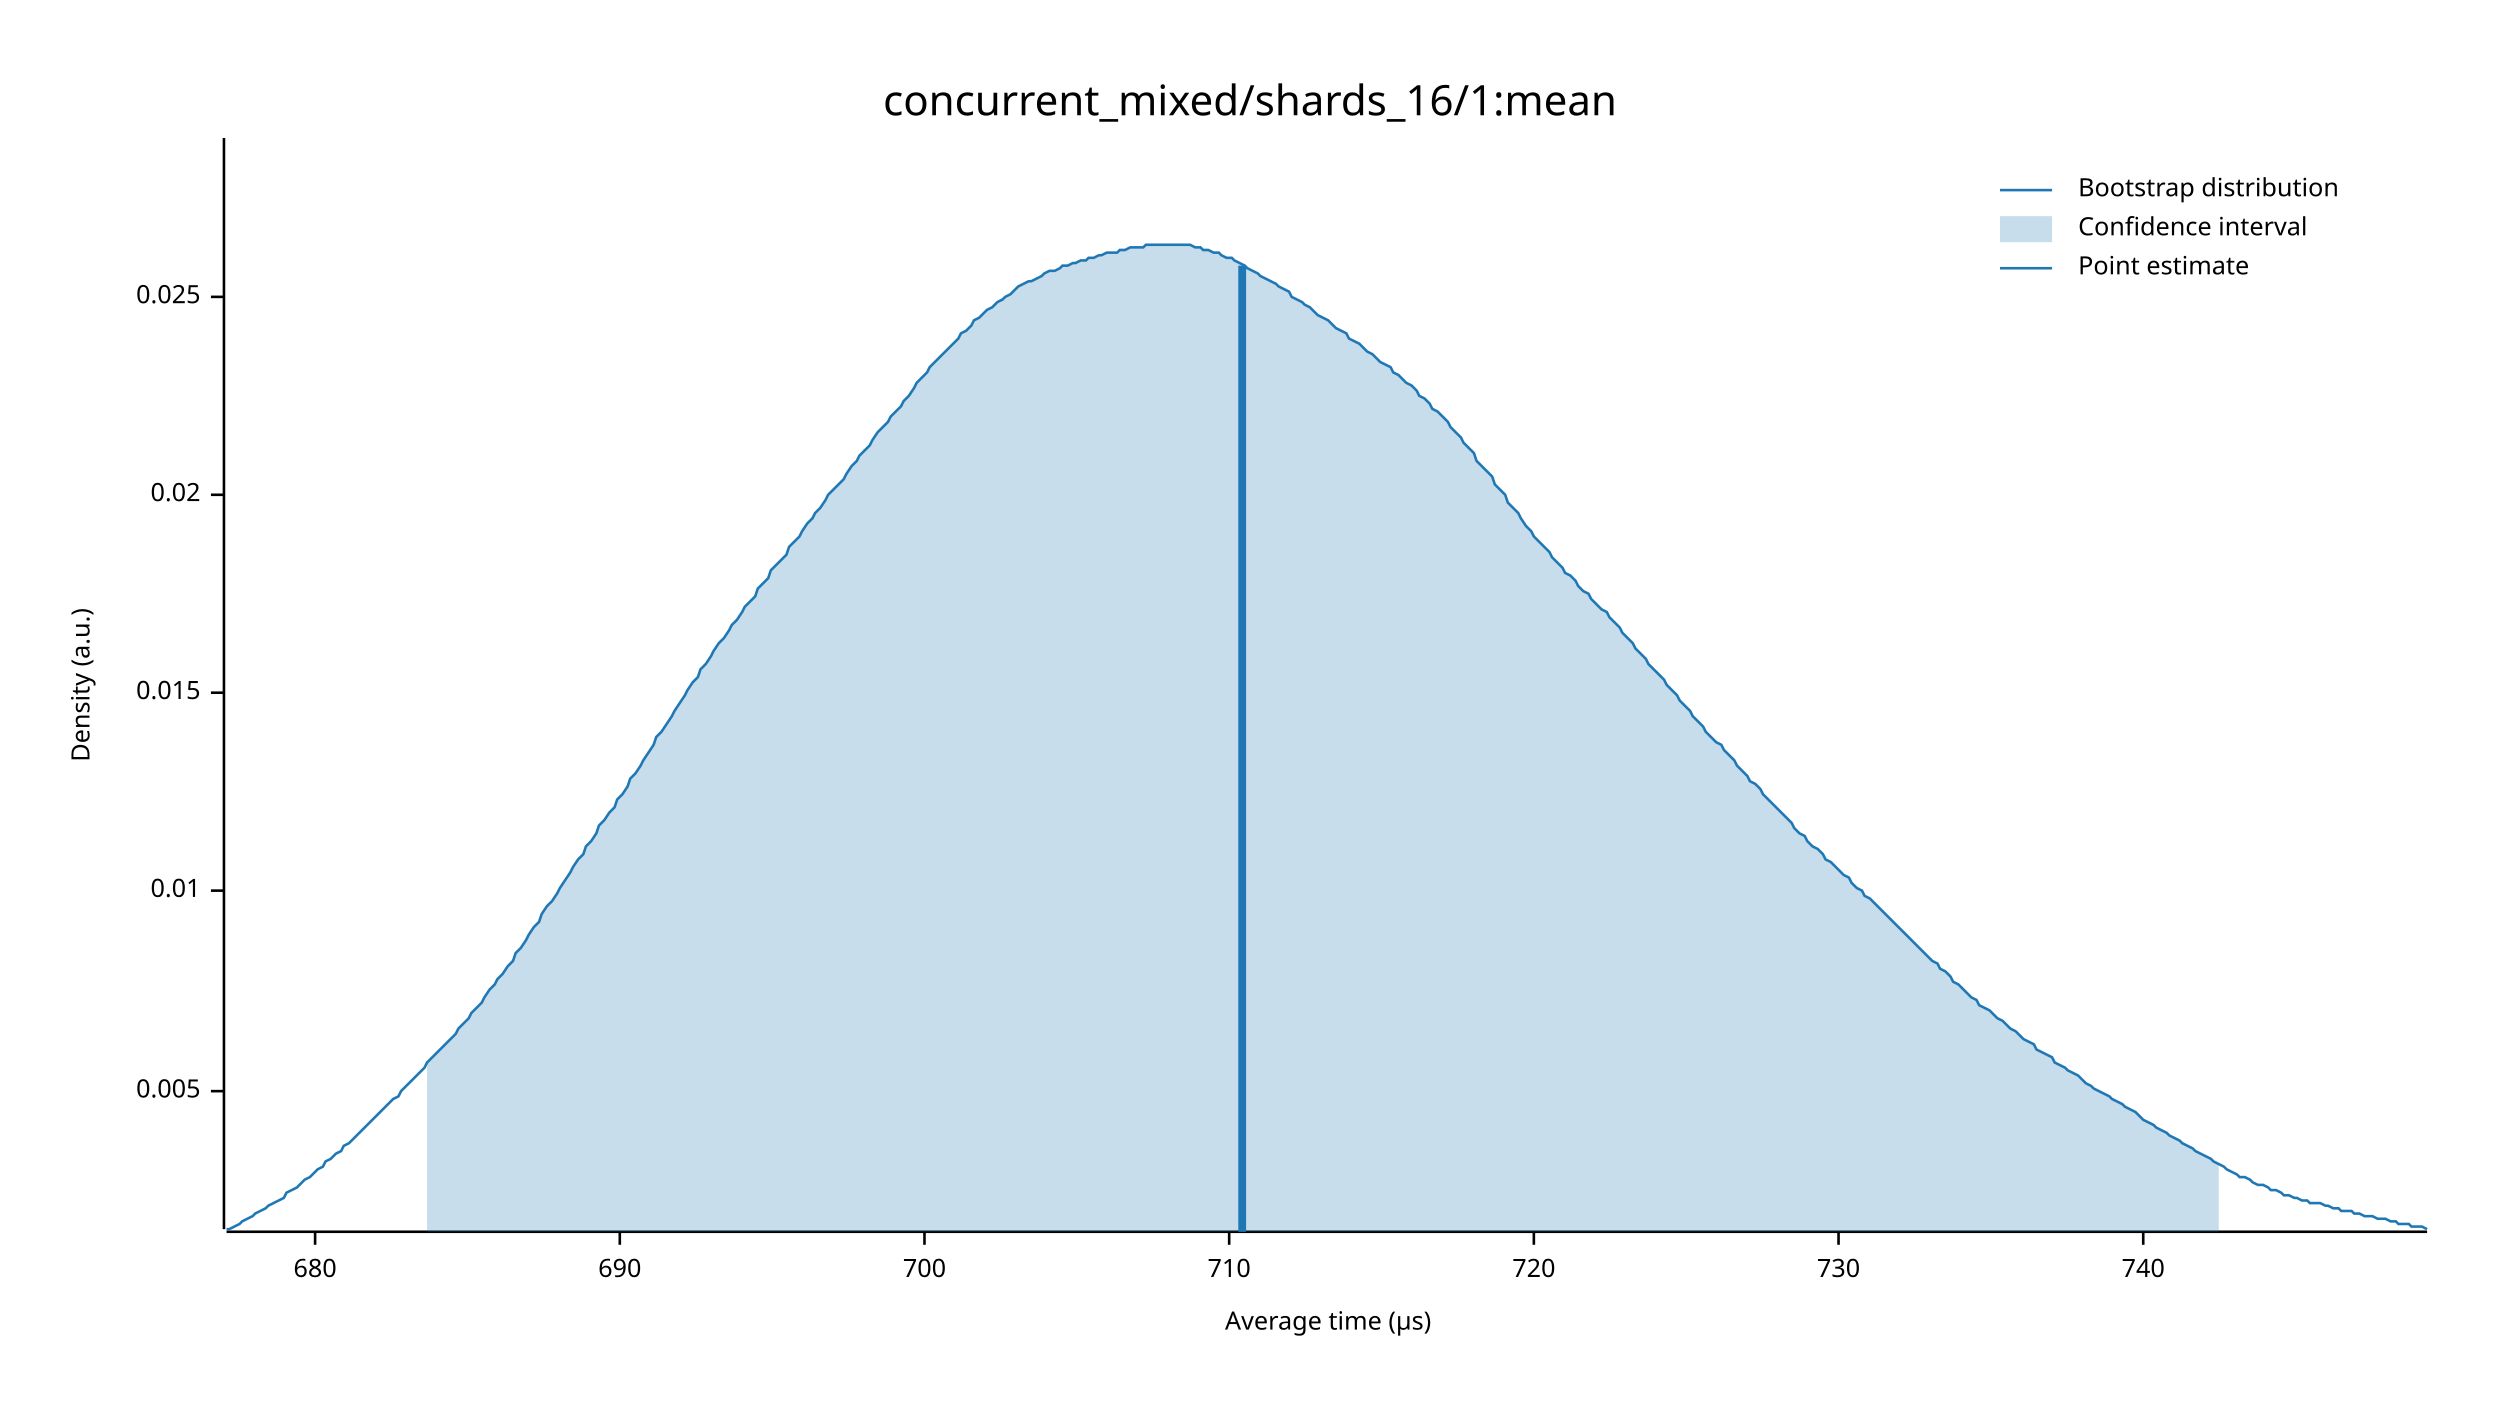
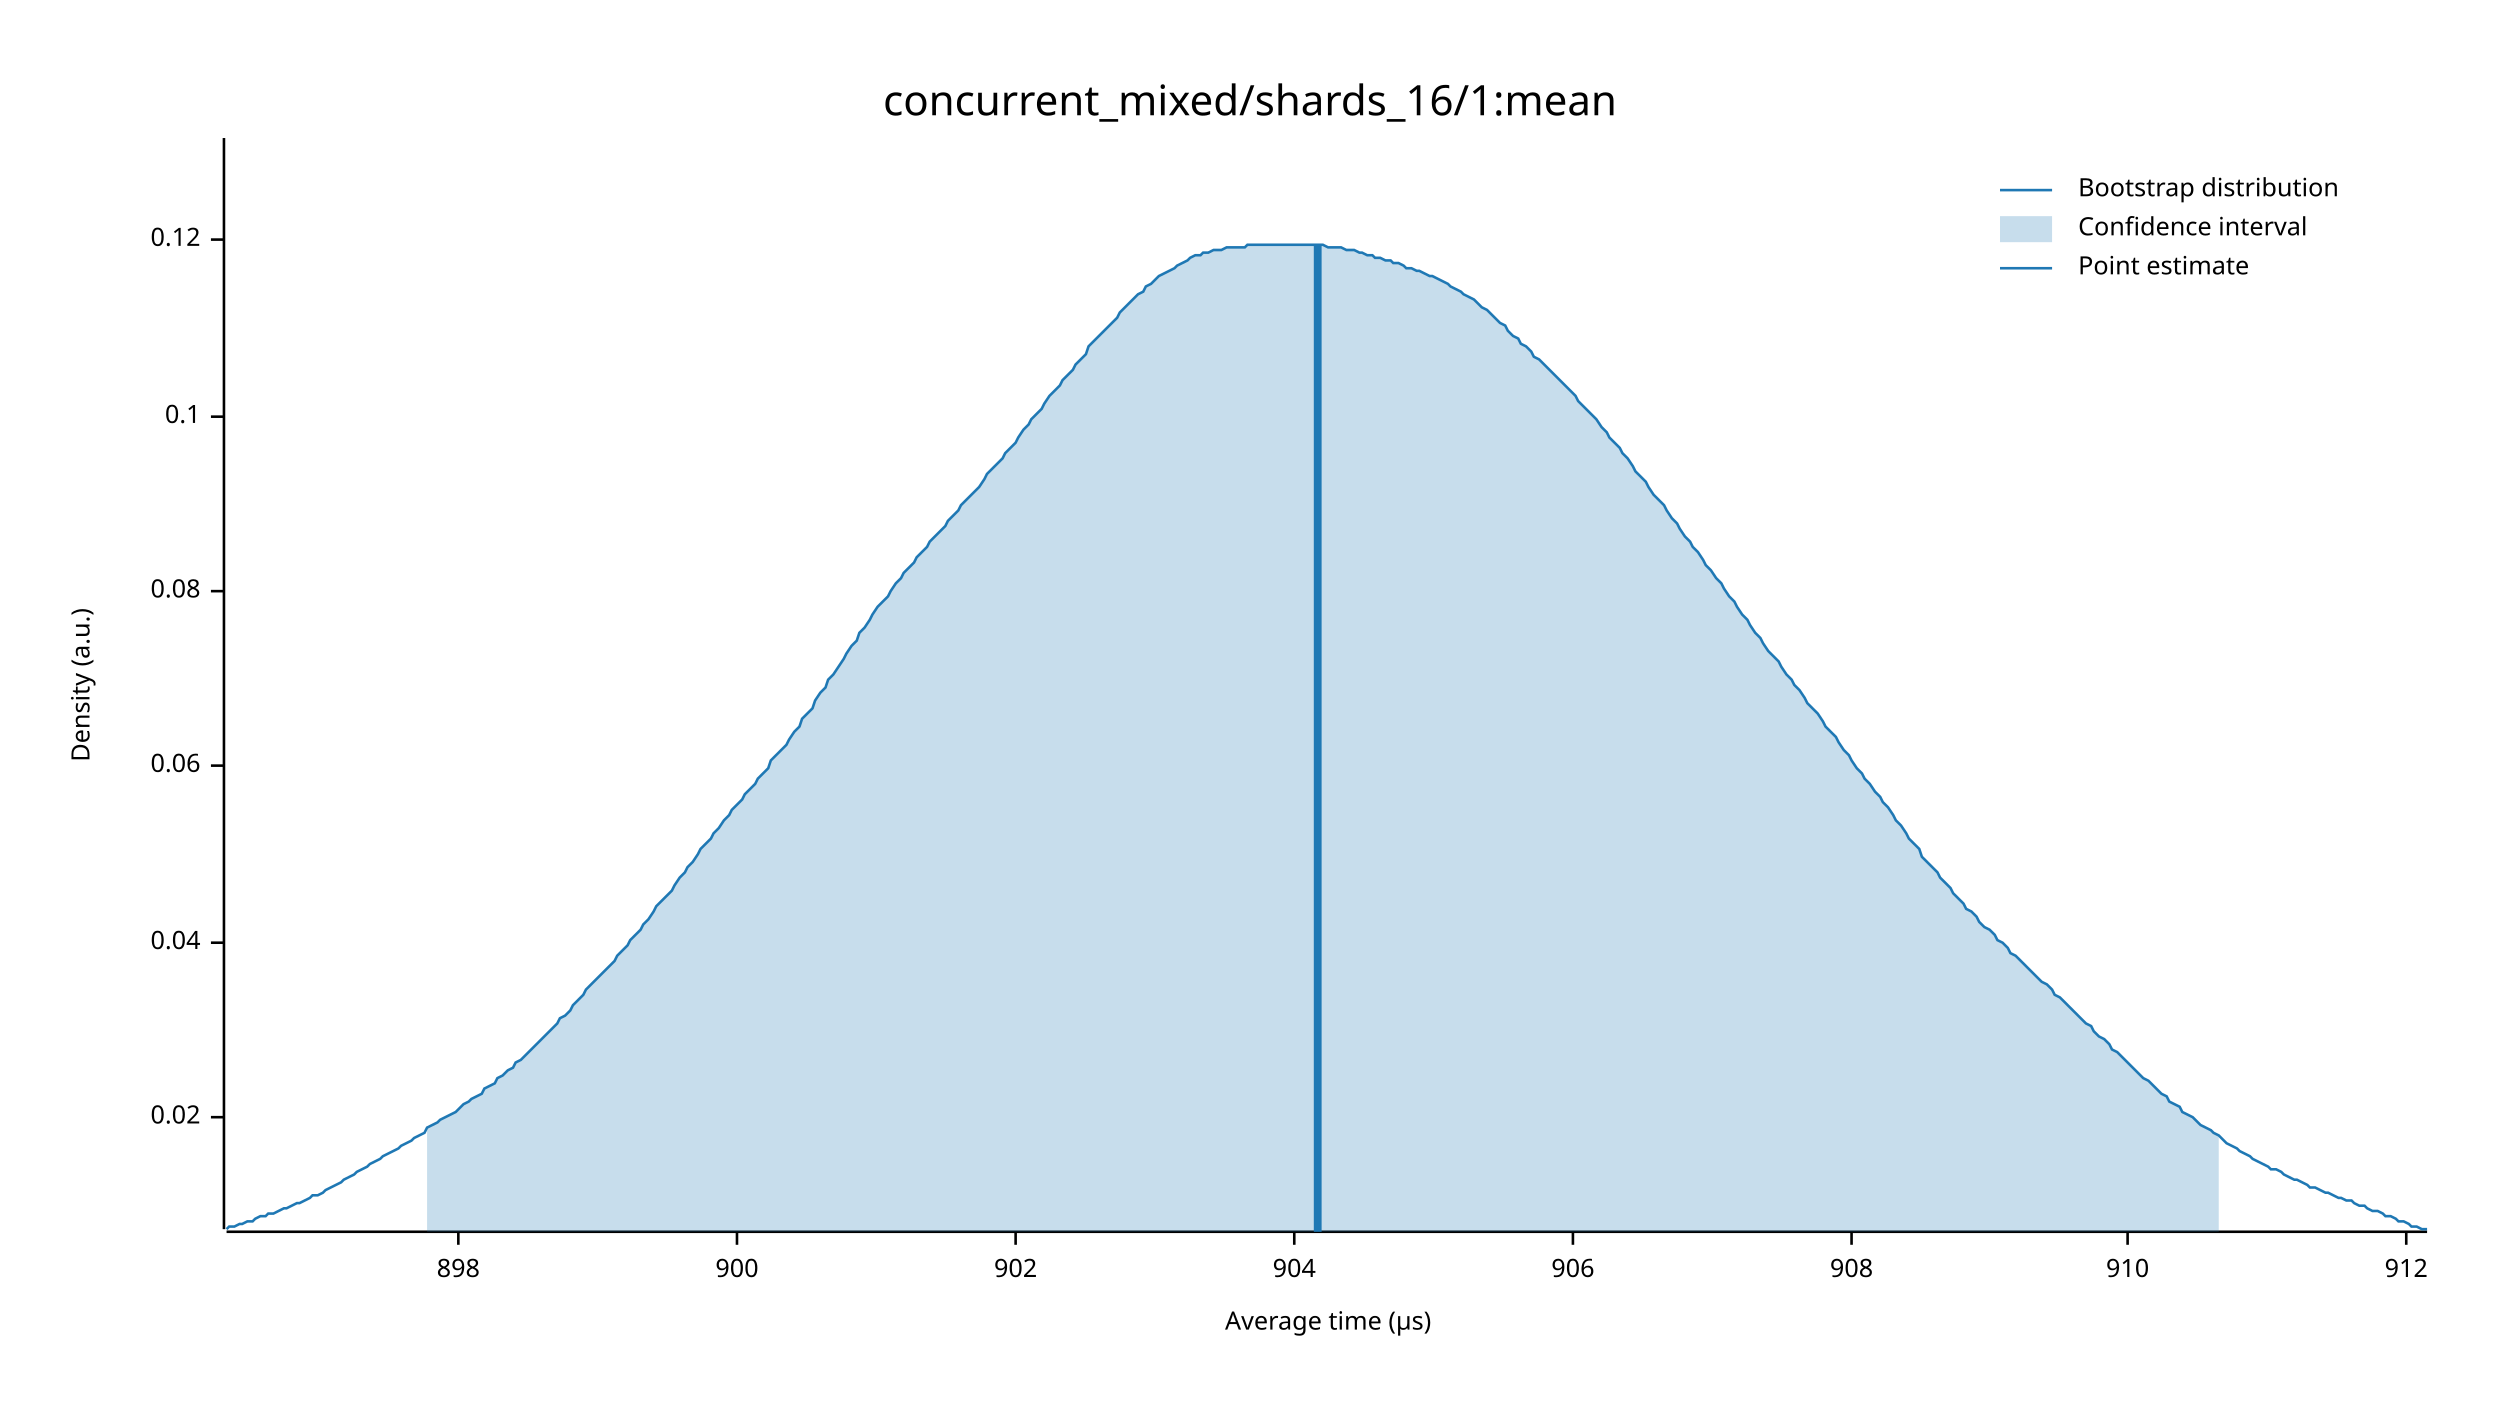
<svg xmlns="http://www.w3.org/2000/svg" width="960" height="540" viewBox="0 0 960 540">
  <text x="480" y="32" dy="0.76em" text-anchor="middle" font-family="sans-serif" font-size="16.129" opacity="1" fill="#000000">
concurrent_mixed/shards_16/1:mean
</text>
  <text x="27" y="263" dy="0.76em" text-anchor="middle" font-family="sans-serif" font-size="9.677" opacity="1" fill="#000000" transform="rotate(270, 27, 263)">
Density (a.u.)
</text>
  <text x="510" y="513" dy="-0.5ex" text-anchor="middle" font-family="sans-serif" font-size="9.677" opacity="1" fill="#000000">
Average time (µs)
</text>
  <polyline fill="none" opacity="1" stroke="#000000" stroke-width="1" points="86,53 86,472 " />
-   <text x="77" y="419" dy="0.5ex" text-anchor="end" font-family="sans-serif" font-size="9.677" opacity="1" fill="#000000">
- 0.005
- </text>
-   <polyline fill="none" opacity="1" stroke="#000000" stroke-width="1" points="81,419 86,419 " />
-   <text x="77" y="342" dy="0.5ex" text-anchor="end" font-family="sans-serif" font-size="9.677" opacity="1" fill="#000000">
- 0.01
- </text>
-   <polyline fill="none" opacity="1" stroke="#000000" stroke-width="1" points="81,342 86,342 " />
-   <text x="77" y="266" dy="0.5ex" text-anchor="end" font-family="sans-serif" font-size="9.677" opacity="1" fill="#000000">
- 0.015
- </text>
-   <polyline fill="none" opacity="1" stroke="#000000" stroke-width="1" points="81,266 86,266 " />
-   <text x="77" y="190" dy="0.5ex" text-anchor="end" font-family="sans-serif" font-size="9.677" opacity="1" fill="#000000">
+   <text x="77" y="429" dy="0.5ex" text-anchor="end" font-family="sans-serif" font-size="9.677" opacity="1" fill="#000000">
0.02
</text>
-   <polyline fill="none" opacity="1" stroke="#000000" stroke-width="1" points="81,190 86,190 " />
-   <text x="77" y="114" dy="0.5ex" text-anchor="end" font-family="sans-serif" font-size="9.677" opacity="1" fill="#000000">
- 0.025
+   <polyline fill="none" opacity="1" stroke="#000000" stroke-width="1" points="81,429 86,429 " />
+   <text x="77" y="362" dy="0.5ex" text-anchor="end" font-family="sans-serif" font-size="9.677" opacity="1" fill="#000000">
+ 0.04
</text>
-   <polyline fill="none" opacity="1" stroke="#000000" stroke-width="1" points="81,114 86,114 " />
+   <polyline fill="none" opacity="1" stroke="#000000" stroke-width="1" points="81,362 86,362 " />
+   <text x="77" y="294" dy="0.5ex" text-anchor="end" font-family="sans-serif" font-size="9.677" opacity="1" fill="#000000">
+ 0.06
+ </text>
+   <polyline fill="none" opacity="1" stroke="#000000" stroke-width="1" points="81,294 86,294 " />
+   <text x="77" y="227" dy="0.5ex" text-anchor="end" font-family="sans-serif" font-size="9.677" opacity="1" fill="#000000">
+ 0.08
+ </text>
+   <polyline fill="none" opacity="1" stroke="#000000" stroke-width="1" points="81,227 86,227 " />
+   <text x="77" y="160" dy="0.5ex" text-anchor="end" font-family="sans-serif" font-size="9.677" opacity="1" fill="#000000">
+ 0.1
+ </text>
+   <polyline fill="none" opacity="1" stroke="#000000" stroke-width="1" points="81,160 86,160 " />
+   <text x="77" y="92" dy="0.5ex" text-anchor="end" font-family="sans-serif" font-size="9.677" opacity="1" fill="#000000">
+ 0.12
+ </text>
+   <polyline fill="none" opacity="1" stroke="#000000" stroke-width="1" points="81,92 86,92 " />
  <polyline fill="none" opacity="1" stroke="#000000" stroke-width="1" points="87,473 932,473 " />
-   <text x="121" y="483" dy="0.76em" text-anchor="middle" font-family="sans-serif" font-size="9.677" opacity="1" fill="#000000">
- 680
+   <text x="176" y="483" dy="0.76em" text-anchor="middle" font-family="sans-serif" font-size="9.677" opacity="1" fill="#000000">
+ 898
</text>
-   <polyline fill="none" opacity="1" stroke="#000000" stroke-width="1" points="121,473 121,478 " />
-   <text x="238" y="483" dy="0.76em" text-anchor="middle" font-family="sans-serif" font-size="9.677" opacity="1" fill="#000000">
- 690
+   <polyline fill="none" opacity="1" stroke="#000000" stroke-width="1" points="176,473 176,478 " />
+   <text x="283" y="483" dy="0.76em" text-anchor="middle" font-family="sans-serif" font-size="9.677" opacity="1" fill="#000000">
+ 900
</text>
-   <polyline fill="none" opacity="1" stroke="#000000" stroke-width="1" points="238,473 238,478 " />
-   <text x="355" y="483" dy="0.76em" text-anchor="middle" font-family="sans-serif" font-size="9.677" opacity="1" fill="#000000">
- 700
+   <polyline fill="none" opacity="1" stroke="#000000" stroke-width="1" points="283,473 283,478 " />
+   <text x="390" y="483" dy="0.76em" text-anchor="middle" font-family="sans-serif" font-size="9.677" opacity="1" fill="#000000">
+ 902
</text>
-   <polyline fill="none" opacity="1" stroke="#000000" stroke-width="1" points="355,473 355,478 " />
-   <text x="472" y="483" dy="0.76em" text-anchor="middle" font-family="sans-serif" font-size="9.677" opacity="1" fill="#000000">
- 710
+   <polyline fill="none" opacity="1" stroke="#000000" stroke-width="1" points="390,473 390,478 " />
+   <text x="497" y="483" dy="0.76em" text-anchor="middle" font-family="sans-serif" font-size="9.677" opacity="1" fill="#000000">
+ 904
</text>
-   <polyline fill="none" opacity="1" stroke="#000000" stroke-width="1" points="472,473 472,478 " />
-   <text x="589" y="483" dy="0.76em" text-anchor="middle" font-family="sans-serif" font-size="9.677" opacity="1" fill="#000000">
- 720
+   <polyline fill="none" opacity="1" stroke="#000000" stroke-width="1" points="497,473 497,478 " />
+   <text x="604" y="483" dy="0.76em" text-anchor="middle" font-family="sans-serif" font-size="9.677" opacity="1" fill="#000000">
+ 906
</text>
-   <polyline fill="none" opacity="1" stroke="#000000" stroke-width="1" points="589,473 589,478 " />
-   <text x="706" y="483" dy="0.76em" text-anchor="middle" font-family="sans-serif" font-size="9.677" opacity="1" fill="#000000">
- 730
+   <polyline fill="none" opacity="1" stroke="#000000" stroke-width="1" points="604,473 604,478 " />
+   <text x="711" y="483" dy="0.76em" text-anchor="middle" font-family="sans-serif" font-size="9.677" opacity="1" fill="#000000">
+ 908
</text>
-   <polyline fill="none" opacity="1" stroke="#000000" stroke-width="1" points="706,473 706,478 " />
-   <text x="823" y="483" dy="0.76em" text-anchor="middle" font-family="sans-serif" font-size="9.677" opacity="1" fill="#000000">
- 740
+   <polyline fill="none" opacity="1" stroke="#000000" stroke-width="1" points="711,473 711,478 " />
+   <text x="817" y="483" dy="0.76em" text-anchor="middle" font-family="sans-serif" font-size="9.677" opacity="1" fill="#000000">
+ 910
</text>
-   <polyline fill="none" opacity="1" stroke="#000000" stroke-width="1" points="823,473 823,478 " />
-   <polyline fill="none" opacity="1" stroke="#1F78B4" stroke-width="1" points="87,472 88,472 90,471 92,470 93,469 95,468 97,467 98,466 100,465 102,464 103,463 105,462 107,461 109,460 110,458 112,457 114,456 115,455 117,453 119,452 120,451 122,449 124,448 125,446 127,445 129,443 131,442 132,440 134,439 136,437 137,436 139,434 141,432 142,431 144,429 146,427 147,426 149,424 151,422 153,421 154,419 156,417 158,415 159,414 161,412 163,410 164,408 166,406 168,404 169,403 171,401 173,399 175,397 176,395 178,393 180,391 181,389 183,387 185,385 186,383 188,380 190,378 191,376 193,374 195,371 197,369 198,366 200,364 202,361 203,359 205,356 207,354 208,351 210,348 212,346 214,343 215,341 217,338 219,335 220,333 222,330 224,328 225,325 227,323 229,320 230,317 232,315 234,312 236,310 237,307 239,305 241,302 242,299 244,297 246,294 247,292 249,289 251,286 252,283 254,281 256,278 258,275 259,273 261,270 263,267 264,265 266,262 268,260 269,257 271,255 273,252 274,250 276,247 278,245 280,242 281,240 283,238 285,235 286,233 288,231 290,229 291,226 293,224 295,222 296,219 298,217 300,215 302,213 303,210 305,208 307,206 308,204 310,201 312,199 313,197 315,195 317,192 318,190 320,188 322,186 324,184 325,182 327,179 329,177 330,175 332,173 334,171 335,169 337,166 339,164 341,162 342,160 344,158 346,156 347,154 349,152 351,149 352,147 354,145 356,143 357,141 359,139 361,137 363,135 364,134 366,132 368,130 369,128 371,127 373,125 374,123 376,122 378,120 379,119 381,118 383,116 385,115 386,114 388,113 390,111 391,110 393,109 395,108 396,108 398,107 400,106 401,105 403,104 405,104 407,103 408,102 410,102 412,101 413,101 415,100 417,100 418,99 420,99 422,98 423,98 425,97 427,97 429,97 430,96 432,96 434,95 435,95 437,95 439,95 440,94 442,94 444,94 445,94 447,94 449,94 451,94 452,94 454,94 456,94 457,94 459,95 461,95 462,96 464,96 466,97 468,97 469,98 471,99 473,99 474,100 476,101 478,102 479,103 481,104 483,105 484,106 486,107 488,108 490,109 491,110 493,111 495,112 496,114 498,115 500,116 501,117 503,118 505,120 506,121 508,122 510,123 512,125 513,126 515,127 517,128 518,130 520,131 522,132 523,133 525,135 527,136 528,137 530,139 532,140 534,141 535,143 537,144 539,146 540,147 542,148 544,150 545,152 547,153 549,155 550,157 552,158 554,160 556,162 557,164 559,166 561,168 562,170 564,172 566,174 567,177 569,179 571,181 573,183 574,186 576,188 578,190 579,193 581,195 583,197 584,199 586,202 588,204 589,206 591,208 593,210 595,212 596,214 598,216 600,218 601,220 603,221 605,223 606,225 608,227 610,228 611,230 613,232 615,234 617,235 618,237 620,239 622,241 623,243 625,245 627,247 628,249 630,251 632,253 633,255 635,257 637,259 639,261 640,263 642,265 644,267 645,269 647,271 649,273 650,275 652,277 654,279 655,281 657,283 659,285 661,286 662,288 664,290 666,292 667,294 669,296 671,298 672,300 674,301 676,303 677,305 679,307 681,309 683,311 684,312 686,314 688,316 689,318 691,320 693,321 694,323 696,325 698,326 700,328 701,330 703,331 705,333 706,334 708,336 710,337 711,339 713,341 715,342 716,344 718,345 720,347 722,349 723,350 725,352 727,354 728,355 730,357 732,359 733,360 735,362 737,364 738,365 740,367 742,369 744,370 745,372 747,373 749,375 750,377 752,378 754,380 755,381 757,383 759,384 760,386 762,387 764,388 766,390 767,391 769,392 771,394 772,395 774,396 776,398 777,399 779,400 781,401 782,403 784,404 786,405 788,406 789,408 791,409 793,410 794,411 796,412 798,413 799,414 801,416 803,417 804,418 806,419 808,420 810,421 811,422 813,423 815,424 816,425 818,426 820,427 821,428 823,430 825,431 827,432 828,433 830,434 832,435 833,436 835,437 837,438 838,439 840,440 842,441 843,442 845,443 847,444 849,445 850,446 852,447 854,448 855,449 857,450 859,451 860,452 862,452 864,453 865,454 867,455 869,455 871,456 872,457 874,457 876,458 877,459 879,459 881,460 882,460 884,461 886,461 887,462 889,462 891,462 893,463 894,463 896,464 898,464 899,465 901,465 903,465 904,466 906,466 908,467 909,467 911,467 913,468 915,468 916,468 918,469 920,469 921,470 923,470 925,470 926,471 928,471 930,471 932,472 " />
-   <polygon opacity="0.25" fill="#1F78B4" points="164,408 166,406 168,404 169,403 171,401 173,399 175,397 176,395 178,393 180,391 181,389 183,387 185,385 186,383 188,380 190,378 191,376 193,374 195,371 197,369 198,366 200,364 202,361 203,359 205,356 207,354 208,351 210,348 212,346 214,343 215,341 217,338 219,335 220,333 222,330 224,328 225,325 227,323 229,320 230,317 232,315 234,312 236,310 237,307 239,305 241,302 242,299 244,297 246,294 247,292 249,289 251,286 252,283 254,281 256,278 258,275 259,273 261,270 263,267 264,265 266,262 268,260 269,257 271,255 273,252 274,250 276,247 278,245 280,242 281,240 283,238 285,235 286,233 288,231 290,229 291,226 293,224 295,222 296,219 298,217 300,215 302,213 303,210 305,208 307,206 308,204 310,201 312,199 313,197 315,195 317,192 318,190 320,188 322,186 324,184 325,182 327,179 329,177 330,175 332,173 334,171 335,169 337,166 339,164 341,162 342,160 344,158 346,156 347,154 349,152 351,149 352,147 354,145 356,143 357,141 359,139 361,137 363,135 364,134 366,132 368,130 369,128 371,127 373,125 374,123 376,122 378,120 379,119 381,118 383,116 385,115 386,114 388,113 390,111 391,110 393,109 395,108 396,108 398,107 400,106 401,105 403,104 405,104 407,103 408,102 410,102 412,101 413,101 415,100 417,100 418,99 420,99 422,98 423,98 425,97 427,97 429,97 430,96 432,96 434,95 435,95 437,95 439,95 440,94 442,94 444,94 445,94 447,94 449,94 451,94 452,94 454,94 456,94 457,94 459,95 461,95 462,96 464,96 466,97 468,97 469,98 471,99 473,99 474,100 476,101 478,102 479,103 481,104 483,105 484,106 486,107 488,108 490,109 491,110 493,111 495,112 496,114 498,115 500,116 501,117 503,118 505,120 506,121 508,122 510,123 512,125 513,126 515,127 517,128 518,130 520,131 522,132 523,133 525,135 527,136 528,137 530,139 532,140 534,141 535,143 537,144 539,146 540,147 542,148 544,150 545,152 547,153 549,155 550,157 552,158 554,160 556,162 557,164 559,166 561,168 562,170 564,172 566,174 567,177 569,179 571,181 573,183 574,186 576,188 578,190 579,193 581,195 583,197 584,199 586,202 588,204 589,206 591,208 593,210 595,212 596,214 598,216 600,218 601,220 603,221 605,223 606,225 608,227 610,228 611,230 613,232 615,234 617,235 618,237 620,239 622,241 623,243 625,245 627,247 628,249 630,251 632,253 633,255 635,257 637,259 639,261 640,263 642,265 644,267 645,269 647,271 649,273 650,275 652,277 654,279 655,281 657,283 659,285 661,286 662,288 664,290 666,292 667,294 669,296 671,298 672,300 674,301 676,303 677,305 679,307 681,309 683,311 684,312 686,314 688,316 689,318 691,320 693,321 694,323 696,325 698,326 700,328 701,330 703,331 705,333 706,334 708,336 710,337 711,339 713,341 715,342 716,344 718,345 720,347 722,349 723,350 725,352 727,354 728,355 730,357 732,359 733,360 735,362 737,364 738,365 740,367 742,369 744,370 745,372 747,373 749,375 750,377 752,378 754,380 755,381 757,383 759,384 760,386 762,387 764,388 766,390 767,391 769,392 771,394 772,395 774,396 776,398 777,399 779,400 781,401 782,403 784,404 786,405 788,406 789,408 791,409 793,410 794,411 796,412 798,413 799,414 801,416 803,417 804,418 806,419 808,420 810,421 811,422 813,423 815,424 816,425 818,426 820,427 821,428 823,430 825,431 827,432 828,433 830,434 832,435 833,436 835,437 837,438 838,439 840,440 842,441 843,442 845,443 847,444 849,445 850,446 852,447 852,473 164,473 " />
-   <polyline fill="none" opacity="1" stroke="#1F78B4" stroke-width="3" points="477,473 477,102 " />
+   <polyline fill="none" opacity="1" stroke="#000000" stroke-width="1" points="817,473 817,478 " />
+   <text x="924" y="483" dy="0.76em" text-anchor="middle" font-family="sans-serif" font-size="9.677" opacity="1" fill="#000000">
+ 912
+ </text>
+   <polyline fill="none" opacity="1" stroke="#000000" stroke-width="1" points="924,473 924,478 " />
+   <polyline fill="none" opacity="1" stroke="#1F78B4" stroke-width="1" points="87,472 88,471 90,471 92,470 93,470 95,469 97,469 98,468 100,467 102,467 103,466 105,466 107,465 109,464 110,464 112,463 114,462 115,462 117,461 119,460 120,459 122,459 124,458 125,457 127,456 129,455 131,454 132,453 134,452 136,451 137,450 139,449 141,448 142,447 144,446 146,445 147,444 149,443 151,442 153,441 154,440 156,439 158,438 159,437 161,436 163,435 164,433 166,432 168,431 169,430 171,429 173,428 175,427 176,426 178,424 180,423 181,422 183,421 185,420 186,418 188,417 190,416 191,414 193,413 195,411 197,410 198,408 200,407 202,405 203,404 205,402 207,400 208,399 210,397 212,395 214,393 215,391 217,390 219,388 220,386 222,384 224,382 225,380 227,378 229,376 230,375 232,373 234,371 236,369 237,367 239,365 241,363 242,361 244,359 246,357 247,355 249,353 251,350 252,348 254,346 256,344 258,342 259,340 261,337 263,335 264,333 266,331 268,328 269,326 271,324 273,322 274,320 276,318 278,315 280,313 281,311 283,309 285,307 286,305 288,303 290,301 291,299 293,297 295,295 296,292 298,290 300,288 302,286 303,284 305,281 307,279 308,276 310,274 312,272 313,269 315,266 317,264 318,261 320,259 322,256 324,253 325,251 327,248 329,246 330,243 332,241 334,238 335,236 337,233 339,231 341,229 342,227 344,224 346,222 347,220 349,218 351,216 352,214 354,212 356,210 357,208 359,206 361,204 363,202 364,200 366,198 368,196 369,194 371,192 373,190 374,189 376,187 378,184 379,182 381,180 383,178 385,176 386,174 388,172 390,170 391,168 393,165 395,163 396,161 398,159 400,157 401,155 403,152 405,150 407,148 408,146 410,144 412,142 413,140 415,138 417,136 418,133 420,131 422,129 423,128 425,126 427,124 429,122 430,120 432,118 434,116 435,115 437,113 439,112 440,110 442,109 444,107 445,106 447,105 449,104 451,103 452,102 454,101 456,100 457,99 459,98 461,98 462,97 464,97 466,96 468,96 469,96 471,95 473,95 474,95 476,95 478,95 479,94 481,94 483,94 484,94 486,94 488,94 490,94 491,94 493,94 495,94 496,94 498,94 500,94 501,94 503,94 505,94 506,94 508,94 510,95 512,95 513,95 515,95 517,96 518,96 520,96 522,97 523,97 525,98 527,98 528,99 530,99 532,100 534,100 535,101 537,101 539,102 540,103 542,103 544,104 545,104 547,105 549,106 550,106 552,107 554,108 556,109 557,110 559,111 561,112 562,113 564,114 566,115 567,116 569,118 571,119 573,121 574,122 576,124 578,125 579,127 581,129 583,130 584,132 586,133 588,135 589,137 591,138 593,140 595,142 596,143 598,145 600,147 601,148 603,150 605,152 606,154 608,156 610,158 611,159 613,161 615,164 617,166 618,168 620,170 622,172 623,174 625,176 627,179 628,181 630,183 632,185 633,187 635,190 637,192 639,194 640,196 642,199 644,201 645,203 647,206 649,208 650,210 652,212 654,215 655,217 657,219 659,222 661,224 662,226 664,229 666,231 667,233 669,236 671,238 672,240 674,243 676,245 677,247 679,250 681,252 683,254 684,256 686,259 688,261 689,263 691,265 693,268 694,270 696,272 698,274 700,277 701,279 703,281 705,283 706,285 708,288 710,290 711,292 713,295 715,297 716,299 718,301 720,304 722,306 723,308 725,310 727,313 728,315 730,317 732,320 733,322 735,324 737,326 738,329 740,331 742,333 744,335 745,337 747,339 749,341 750,343 752,345 754,347 755,349 757,350 759,352 760,354 762,356 764,357 766,359 767,361 769,362 771,364 772,366 774,367 776,369 777,370 779,372 781,374 782,375 784,377 786,378 788,380 789,382 791,383 793,385 794,386 796,388 798,390 799,391 801,393 803,394 804,396 806,398 808,399 810,401 811,403 813,404 815,406 816,407 818,409 820,411 821,412 823,414 825,415 827,417 828,418 830,420 832,421 833,423 835,424 837,425 838,427 840,428 842,429 843,430 845,432 847,433 849,434 850,435 852,436 854,438 855,439 857,440 859,441 860,442 862,443 864,444 865,445 867,446 869,447 871,448 872,449 874,449 876,450 877,451 879,452 881,453 882,453 884,454 886,455 887,456 889,456 891,457 893,458 894,458 896,459 898,460 899,460 901,461 903,461 904,462 906,463 908,463 909,464 911,465 913,465 915,466 916,467 918,467 920,468 921,469 923,469 925,470 926,471 928,471 930,472 932,472 " />
+   <polygon opacity="0.25" fill="#1F78B4" points="164,433 166,432 168,431 169,430 171,429 173,428 175,427 176,426 178,424 180,423 181,422 183,421 185,420 186,418 188,417 190,416 191,414 193,413 195,411 197,410 198,408 200,407 202,405 203,404 205,402 207,400 208,399 210,397 212,395 214,393 215,391 217,390 219,388 220,386 222,384 224,382 225,380 227,378 229,376 230,375 232,373 234,371 236,369 237,367 239,365 241,363 242,361 244,359 246,357 247,355 249,353 251,350 252,348 254,346 256,344 258,342 259,340 261,337 263,335 264,333 266,331 268,328 269,326 271,324 273,322 274,320 276,318 278,315 280,313 281,311 283,309 285,307 286,305 288,303 290,301 291,299 293,297 295,295 296,292 298,290 300,288 302,286 303,284 305,281 307,279 308,276 310,274 312,272 313,269 315,266 317,264 318,261 320,259 322,256 324,253 325,251 327,248 329,246 330,243 332,241 334,238 335,236 337,233 339,231 341,229 342,227 344,224 346,222 347,220 349,218 351,216 352,214 354,212 356,210 357,208 359,206 361,204 363,202 364,200 366,198 368,196 369,194 371,192 373,190 374,189 376,187 378,184 379,182 381,180 383,178 385,176 386,174 388,172 390,170 391,168 393,165 395,163 396,161 398,159 400,157 401,155 403,152 405,150 407,148 408,146 410,144 412,142 413,140 415,138 417,136 418,133 420,131 422,129 423,128 425,126 427,124 429,122 430,120 432,118 434,116 435,115 437,113 439,112 440,110 442,109 444,107 445,106 447,105 449,104 451,103 452,102 454,101 456,100 457,99 459,98 461,98 462,97 464,97 466,96 468,96 469,96 471,95 473,95 474,95 476,95 478,95 479,94 481,94 483,94 484,94 486,94 488,94 490,94 491,94 493,94 495,94 496,94 498,94 500,94 501,94 503,94 505,94 506,94 508,94 510,95 512,95 513,95 515,95 517,96 518,96 520,96 522,97 523,97 525,98 527,98 528,99 530,99 532,100 534,100 535,101 537,101 539,102 540,103 542,103 544,104 545,104 547,105 549,106 550,106 552,107 554,108 556,109 557,110 559,111 561,112 562,113 564,114 566,115 567,116 569,118 571,119 573,121 574,122 576,124 578,125 579,127 581,129 583,130 584,132 586,133 588,135 589,137 591,138 593,140 595,142 596,143 598,145 600,147 601,148 603,150 605,152 606,154 608,156 610,158 611,159 613,161 615,164 617,166 618,168 620,170 622,172 623,174 625,176 627,179 628,181 630,183 632,185 633,187 635,190 637,192 639,194 640,196 642,199 644,201 645,203 647,206 649,208 650,210 652,212 654,215 655,217 657,219 659,222 661,224 662,226 664,229 666,231 667,233 669,236 671,238 672,240 674,243 676,245 677,247 679,250 681,252 683,254 684,256 686,259 688,261 689,263 691,265 693,268 694,270 696,272 698,274 700,277 701,279 703,281 705,283 706,285 708,288 710,290 711,292 713,295 715,297 716,299 718,301 720,304 722,306 723,308 725,310 727,313 728,315 730,317 732,320 733,322 735,324 737,326 738,329 740,331 742,333 744,335 745,337 747,339 749,341 750,343 752,345 754,347 755,349 757,350 759,352 760,354 762,356 764,357 766,359 767,361 769,362 771,364 772,366 774,367 776,369 777,370 779,372 781,374 782,375 784,377 786,378 788,380 789,382 791,383 793,385 794,386 796,388 798,390 799,391 801,393 803,394 804,396 806,398 808,399 810,401 811,403 813,404 815,406 816,407 818,409 820,411 821,412 823,414 825,415 827,417 828,418 830,420 832,421 833,423 835,424 837,425 838,427 840,428 842,429 843,430 845,432 847,433 849,434 850,435 852,436 852,473 164,473 " />
+   <polyline fill="none" opacity="1" stroke="#1F78B4" stroke-width="3" points="506,473 506,94 " />
  <text x="798" y="68" dy="0.76em" text-anchor="start" font-family="sans-serif" font-size="9.677" opacity="1" fill="#000000">
Bootstrap distribution
</text>
  <text x="798" y="83" dy="0.76em" text-anchor="start" font-family="sans-serif" font-size="9.677" opacity="1" fill="#000000">
Confidence interval
</text>
  <text x="798" y="98" dy="0.76em" text-anchor="start" font-family="sans-serif" font-size="9.677" opacity="1" fill="#000000">
Point estimate
</text>
  <polyline fill="none" opacity="1" stroke="#1F78B4" stroke-width="1" points="768,73 788,73 " />
  <rect x="768" y="83" width="20" height="10" opacity="0.25" fill="#1F78B4" stroke="none" />
  <polyline fill="none" opacity="1" stroke="#1F78B4" stroke-width="1" points="768,103 788,103 " />
</svg>
